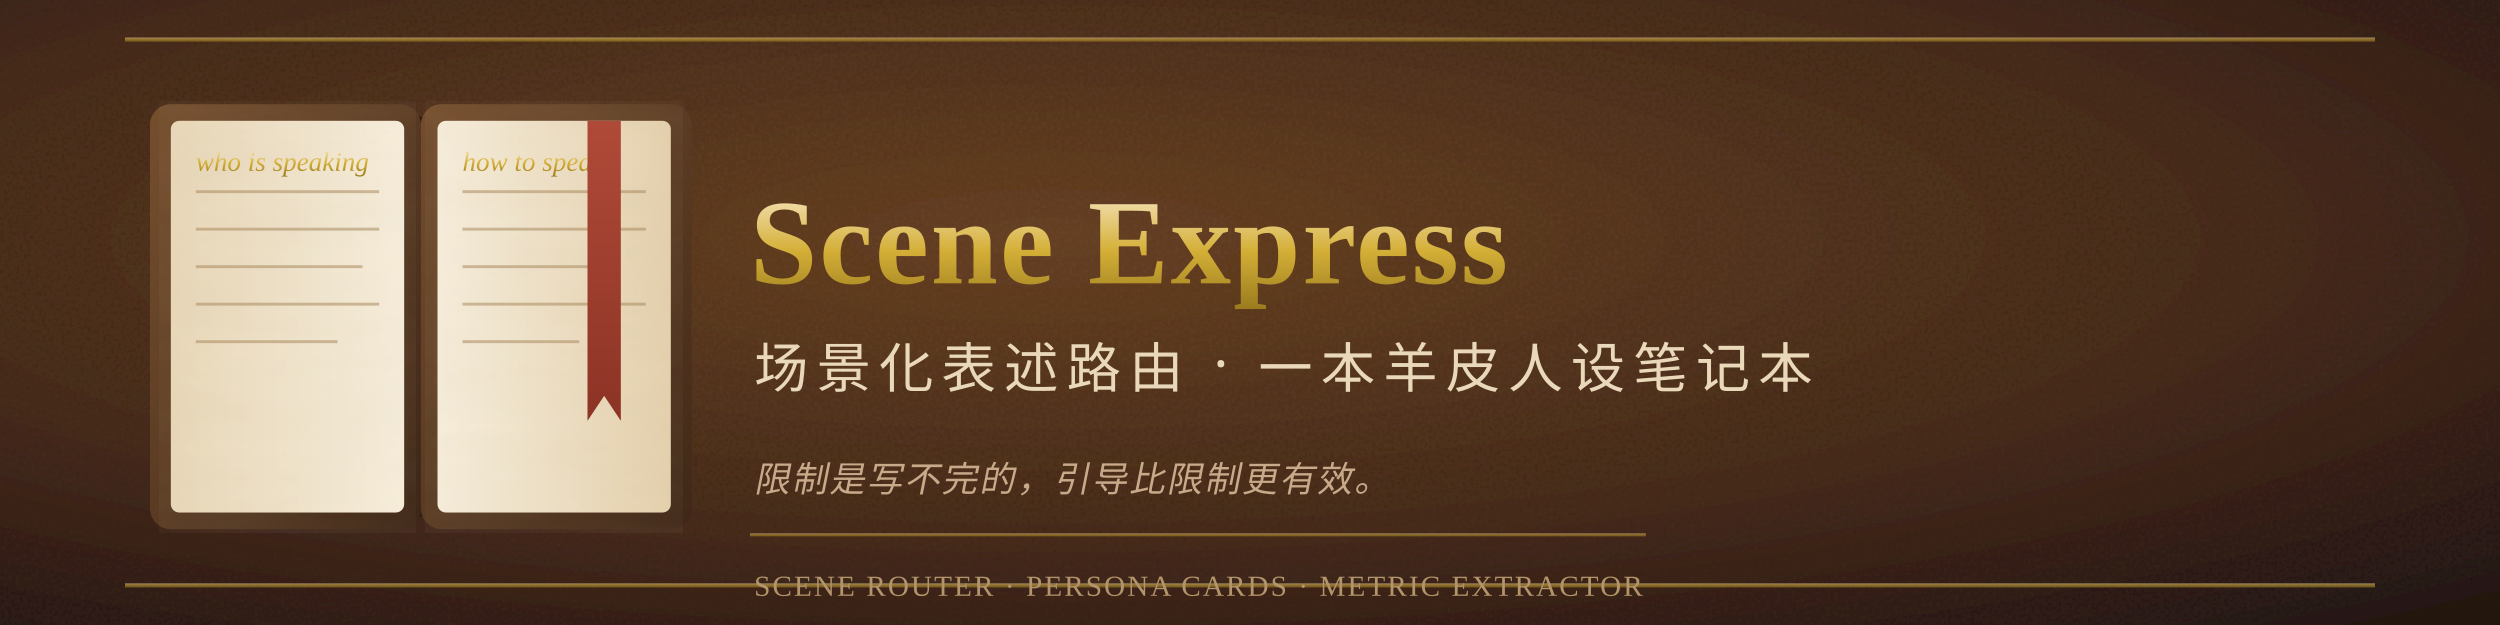
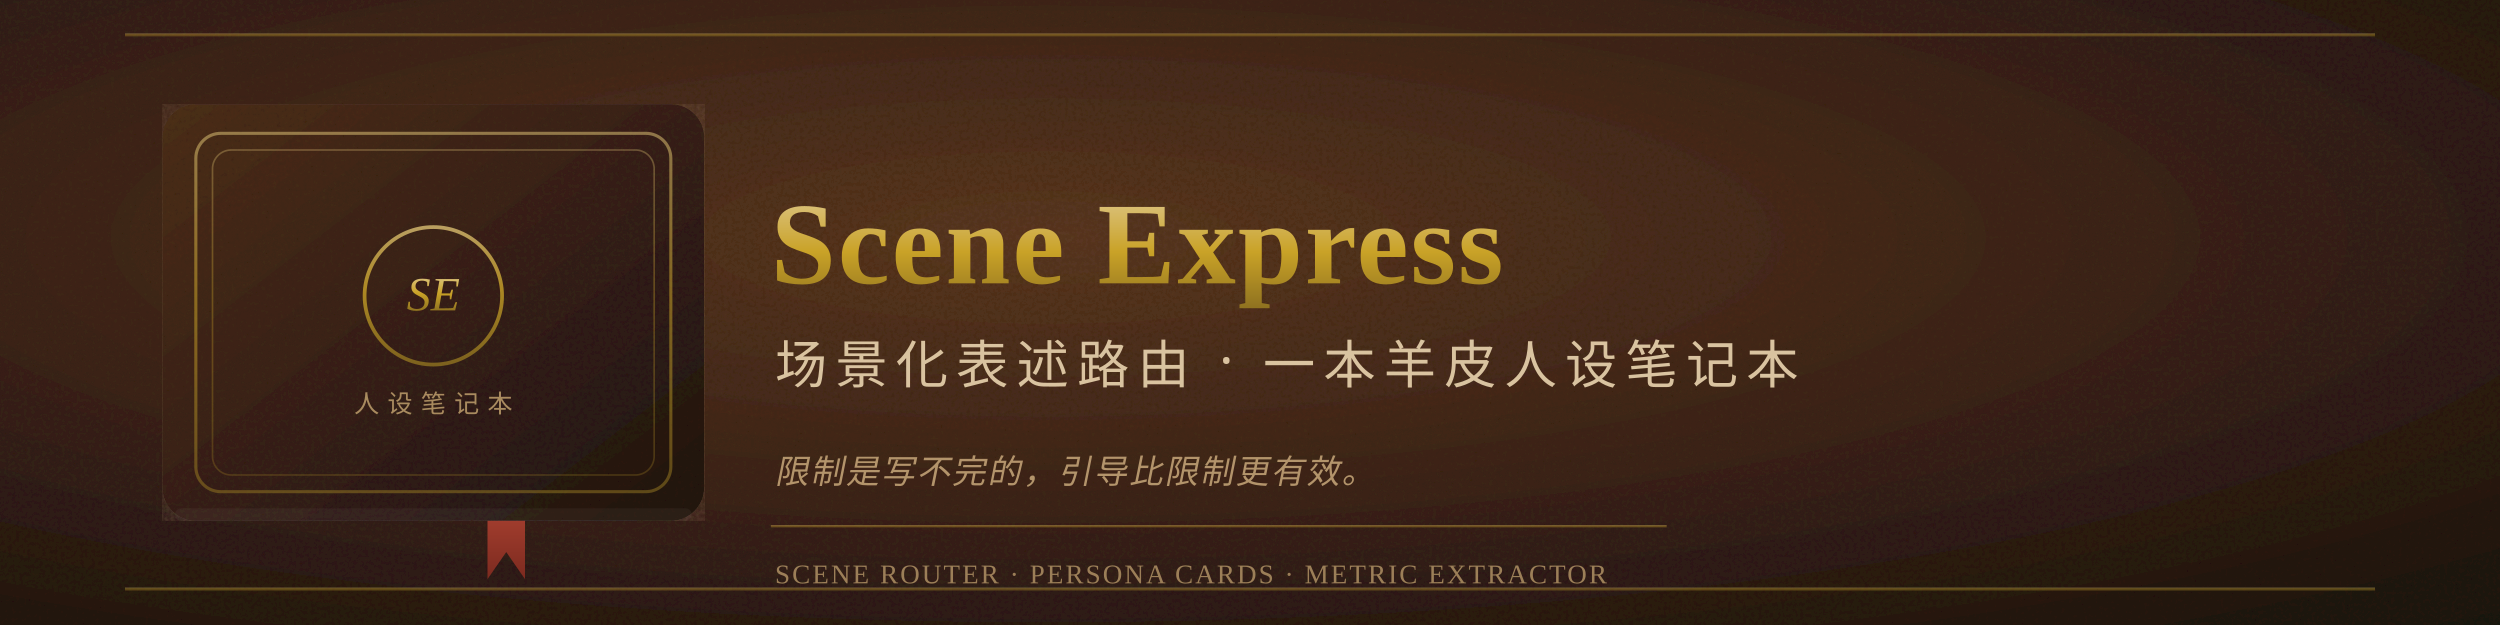
<svg xmlns="http://www.w3.org/2000/svg" width="1200" height="300" viewBox="0 0 1200 300" role="img" aria-label="Scene Express 场景化表述路由">
  <defs>
    <radialGradient id="bg" cx="42%" cy="38%" r="85%">
-       <stop offset="0%" stop-color="#6B4526" />
-       <stop offset="55%" stop-color="#4A2F1D" />
-       <stop offset="100%" stop-color="#241510" />
+       <stop offset="0%" stop-color="#5C3A21" />
+       <stop offset="55%" stop-color="#3A2415" />
+       <stop offset="100%" stop-color="#1E120C" />
    </radialGradient>
    <filter id="leather" x="0" y="0" width="100%" height="100%">
      <feTurbulence type="fractalNoise" baseFrequency="0.55" numOctaves="3" seed="7" result="noise" />
      <feColorMatrix type="matrix" values="0 0 0 0 0.30  0 0 0 0 0.18  0 0 0 0 0.10  0 0 0 0.30 0" in="noise" result="tint" />
      <feBlend in="SourceGraphic" in2="tint" mode="multiply" />
    </filter>
-     <filter id="paperTex" x="-5%" y="-5%" width="110%" height="110%">
-       <feTurbulence type="fractalNoise" baseFrequency="0.012 0.05" numOctaves="4" seed="3" result="n" />
-       <feColorMatrix type="matrix" values="0 0 0 0 0.55  0 0 0 0 0.42  0 0 0 0 0.28  0 0 0 0.10 0" in="n" result="t" />
-       <feBlend in="SourceGraphic" in2="t" mode="multiply" />
-     </filter>
    <linearGradient id="gold" x1="0" y1="0" x2="0" y2="1">
-       <stop offset="0%" stop-color="#EFD9A0" />
-       <stop offset="45%" stop-color="#D4AF37" />
-       <stop offset="100%" stop-color="#9A7B1E" />
+       <stop offset="0%" stop-color="#D9BE72" />
+       <stop offset="45%" stop-color="#C9A227" />
+       <stop offset="100%" stop-color="#8F7220" />
    </linearGradient>
-     <linearGradient id="paperL" x1="0" y1="0" x2="1" y2="0">
-       <stop offset="0%" stop-color="#E9D9BA" />
-       <stop offset="100%" stop-color="#F7EEDC" />
-     </linearGradient>
-     <linearGradient id="paperR" x1="0" y1="0" x2="1" y2="0">
-       <stop offset="0%" stop-color="#F7EEDC" />
-       <stop offset="100%" stop-color="#E5D2AF" />
-     </linearGradient>
-     <linearGradient id="cover" x1="0" y1="0" x2="1" y2="1">
-       <stop offset="0%" stop-color="#7A5230" />
-       <stop offset="100%" stop-color="#3E2717" />
+     <linearGradient id="coverClosed" x1="0" y1="0" x2="1" y2="1">
+       <stop offset="0%" stop-color="#4E3118" />
+       <stop offset="100%" stop-color="#241510" />
    </linearGradient>
    <linearGradient id="ribbon" x1="0" y1="0" x2="0" y2="1">
-       <stop offset="0%" stop-color="#B04A38" />
-       <stop offset="100%" stop-color="#8C3325" />
+       <stop offset="0%" stop-color="#A03C2D" />
+       <stop offset="100%" stop-color="#7C2A1F" />
    </linearGradient>
  </defs>
  <rect width="1200" height="300" fill="url(#bg)" filter="url(#leather)" />
-   <rect x="60" y="18" width="1080" height="2" fill="url(#gold)" opacity="0.55" />
-   <rect x="60" y="280" width="1080" height="2" fill="url(#gold)" opacity="0.55" />
-   <g transform="translate(78, 52)">
-     <rect x="118" y="4" width="12" height="192" rx="4" fill="#2E1C10" />
-     <rect x="-6" y="-2" width="130" height="204" rx="10" fill="url(#cover)" opacity="0.9" />
-     <rect x="124" y="-2" width="130" height="204" rx="10" fill="url(#cover)" opacity="0.9" />
-     <rect x="4" y="6" width="112" height="188" rx="4" fill="url(#paperL)" filter="url(#paperTex)" />
-     <rect x="132" y="6" width="112" height="188" rx="4" fill="url(#paperR)" filter="url(#paperTex)" />
-     <g stroke="#A98B5F" stroke-width="1.4" opacity="0.55">
-       <line x1="16" y1="40" x2="104" y2="40" />
-       <line x1="16" y1="58" x2="104" y2="58" />
-       <line x1="16" y1="76" x2="96" y2="76" />
-       <line x1="16" y1="94" x2="104" y2="94" />
-       <line x1="16" y1="112" x2="84" y2="112" />
-     </g>
-     <text x="16" y="30" font-family="Georgia, 'Times New Roman', serif" font-size="13" fill="url(#gold)" font-style="italic">who is speaking</text>
-     <g stroke="#A98B5F" stroke-width="1.4" opacity="0.55">
-       <line x1="144" y1="40" x2="232" y2="40" />
-       <line x1="144" y1="58" x2="232" y2="58" />
-       <line x1="144" y1="76" x2="218" y2="76" />
-       <line x1="144" y1="94" x2="232" y2="94" />
-       <line x1="144" y1="112" x2="200" y2="112" />
-     </g>
-     <text x="144" y="30" font-family="Georgia, 'Times New Roman', serif" font-size="13" fill="url(#gold)" font-style="italic">how to speak</text>
-     <path d="M204 6 L204 150 L212 138 L220 150 L220 6 Z" fill="url(#ribbon)" />
+   <rect x="60" y="16" width="1080" height="1.5" fill="url(#gold)" opacity="0.38" />
+   <rect x="60" y="282" width="1080" height="1.5" fill="url(#gold)" opacity="0.38" />
+   <g transform="translate(78, 50)">
+     <rect x="122" y="2" width="16" height="196" rx="7" fill="#1C0F09" />
+     <rect x="0" y="0" width="260" height="200" rx="16" fill="url(#coverClosed)" filter="url(#leather)" />
+     <rect x="16" y="14" width="228" height="172" rx="12" fill="none" stroke="url(#gold)" stroke-width="1.5" opacity="0.55" />
+     <rect x="24" y="22" width="212" height="156" rx="9" fill="none" stroke="url(#gold)" stroke-width="0.8" opacity="0.35" />
+     <circle cx="130" cy="92" r="33" fill="none" stroke="url(#gold)" stroke-width="1.8" opacity="0.8" />
+     <text x="130" y="99" text-anchor="middle" font-family="Georgia, 'Times New Roman', serif" font-size="23" font-style="italic" fill="url(#gold)">SE</text>
+     <text x="130" y="148" text-anchor="middle" font-family="'Noto Serif SC', 'SimSun', 'Songti SC', serif" font-size="12" letter-spacing="4" fill="#A98B5F">人设笔记本</text>
+     <path d="M156 200 L156 228 L165 215 L174 228 L174 200 Z" fill="url(#ribbon)" />
+     <rect x="6" y="194" width="248" height="6" rx="3" fill="#FFFFFF" opacity="0.04" />
  </g>
-   <g transform="translate(360, 78)">
-     <text x="0" y="58" font-family="Georgia, 'Times New Roman', 'Noto Serif SC', 'SimSun', serif" font-size="58" font-weight="bold" fill="url(#gold)" letter-spacing="1">Scene Express</text>
-     <text x="2" y="108" font-family="'Noto Serif SC', 'SimSun', 'Songti SC', serif" font-size="26" fill="#E9D9BA" letter-spacing="4">场景化表述路由 · 一本羊皮人设笔记本</text>
-     <text x="2" y="158" font-family="'Noto Serif SC', 'SimSun', 'Songti SC', serif" font-size="17" font-style="italic" fill="#C8A98A" letter-spacing="1">限制是写不完的，引导比限制更有效。</text>
-     <rect x="0" y="178" width="430" height="1.5" fill="url(#gold)" opacity="0.5" />
-     <text x="2" y="208" font-family="Georgia, 'Times New Roman', serif" font-size="14" fill="#B3946B" letter-spacing="1">SCENE ROUTER · PERSONA CARDS · METRIC EXTRACTOR</text>
+   <g transform="translate(370, 80)">
+     <text x="0" y="56" font-family="Georgia, 'Times New Roman', 'Noto Serif SC', 'SimSun', serif" font-size="56" font-weight="bold" fill="url(#gold)" letter-spacing="1">Scene Express</text>
+     <text x="2" y="104" font-family="'Noto Serif SC', 'SimSun', 'Songti SC', serif" font-size="25" fill="#D9C3A0" letter-spacing="4">场景化表述路由 · 一本羊皮人设笔记本</text>
+     <text x="2" y="152" font-family="'Noto Serif SC', 'SimSun', 'Songti SC', serif" font-size="16" font-style="italic" fill="#B3946B" letter-spacing="1">限制是写不完的，引导比限制更有效。</text>
+     <rect x="0" y="172" width="430" height="1.2" fill="url(#gold)" opacity="0.42" />
+     <text x="2" y="200" font-family="Georgia, 'Times New Roman', serif" font-size="13" fill="#9C7F58" letter-spacing="1">SCENE ROUTER · PERSONA CARDS · METRIC EXTRACTOR</text>
  </g>
</svg>
